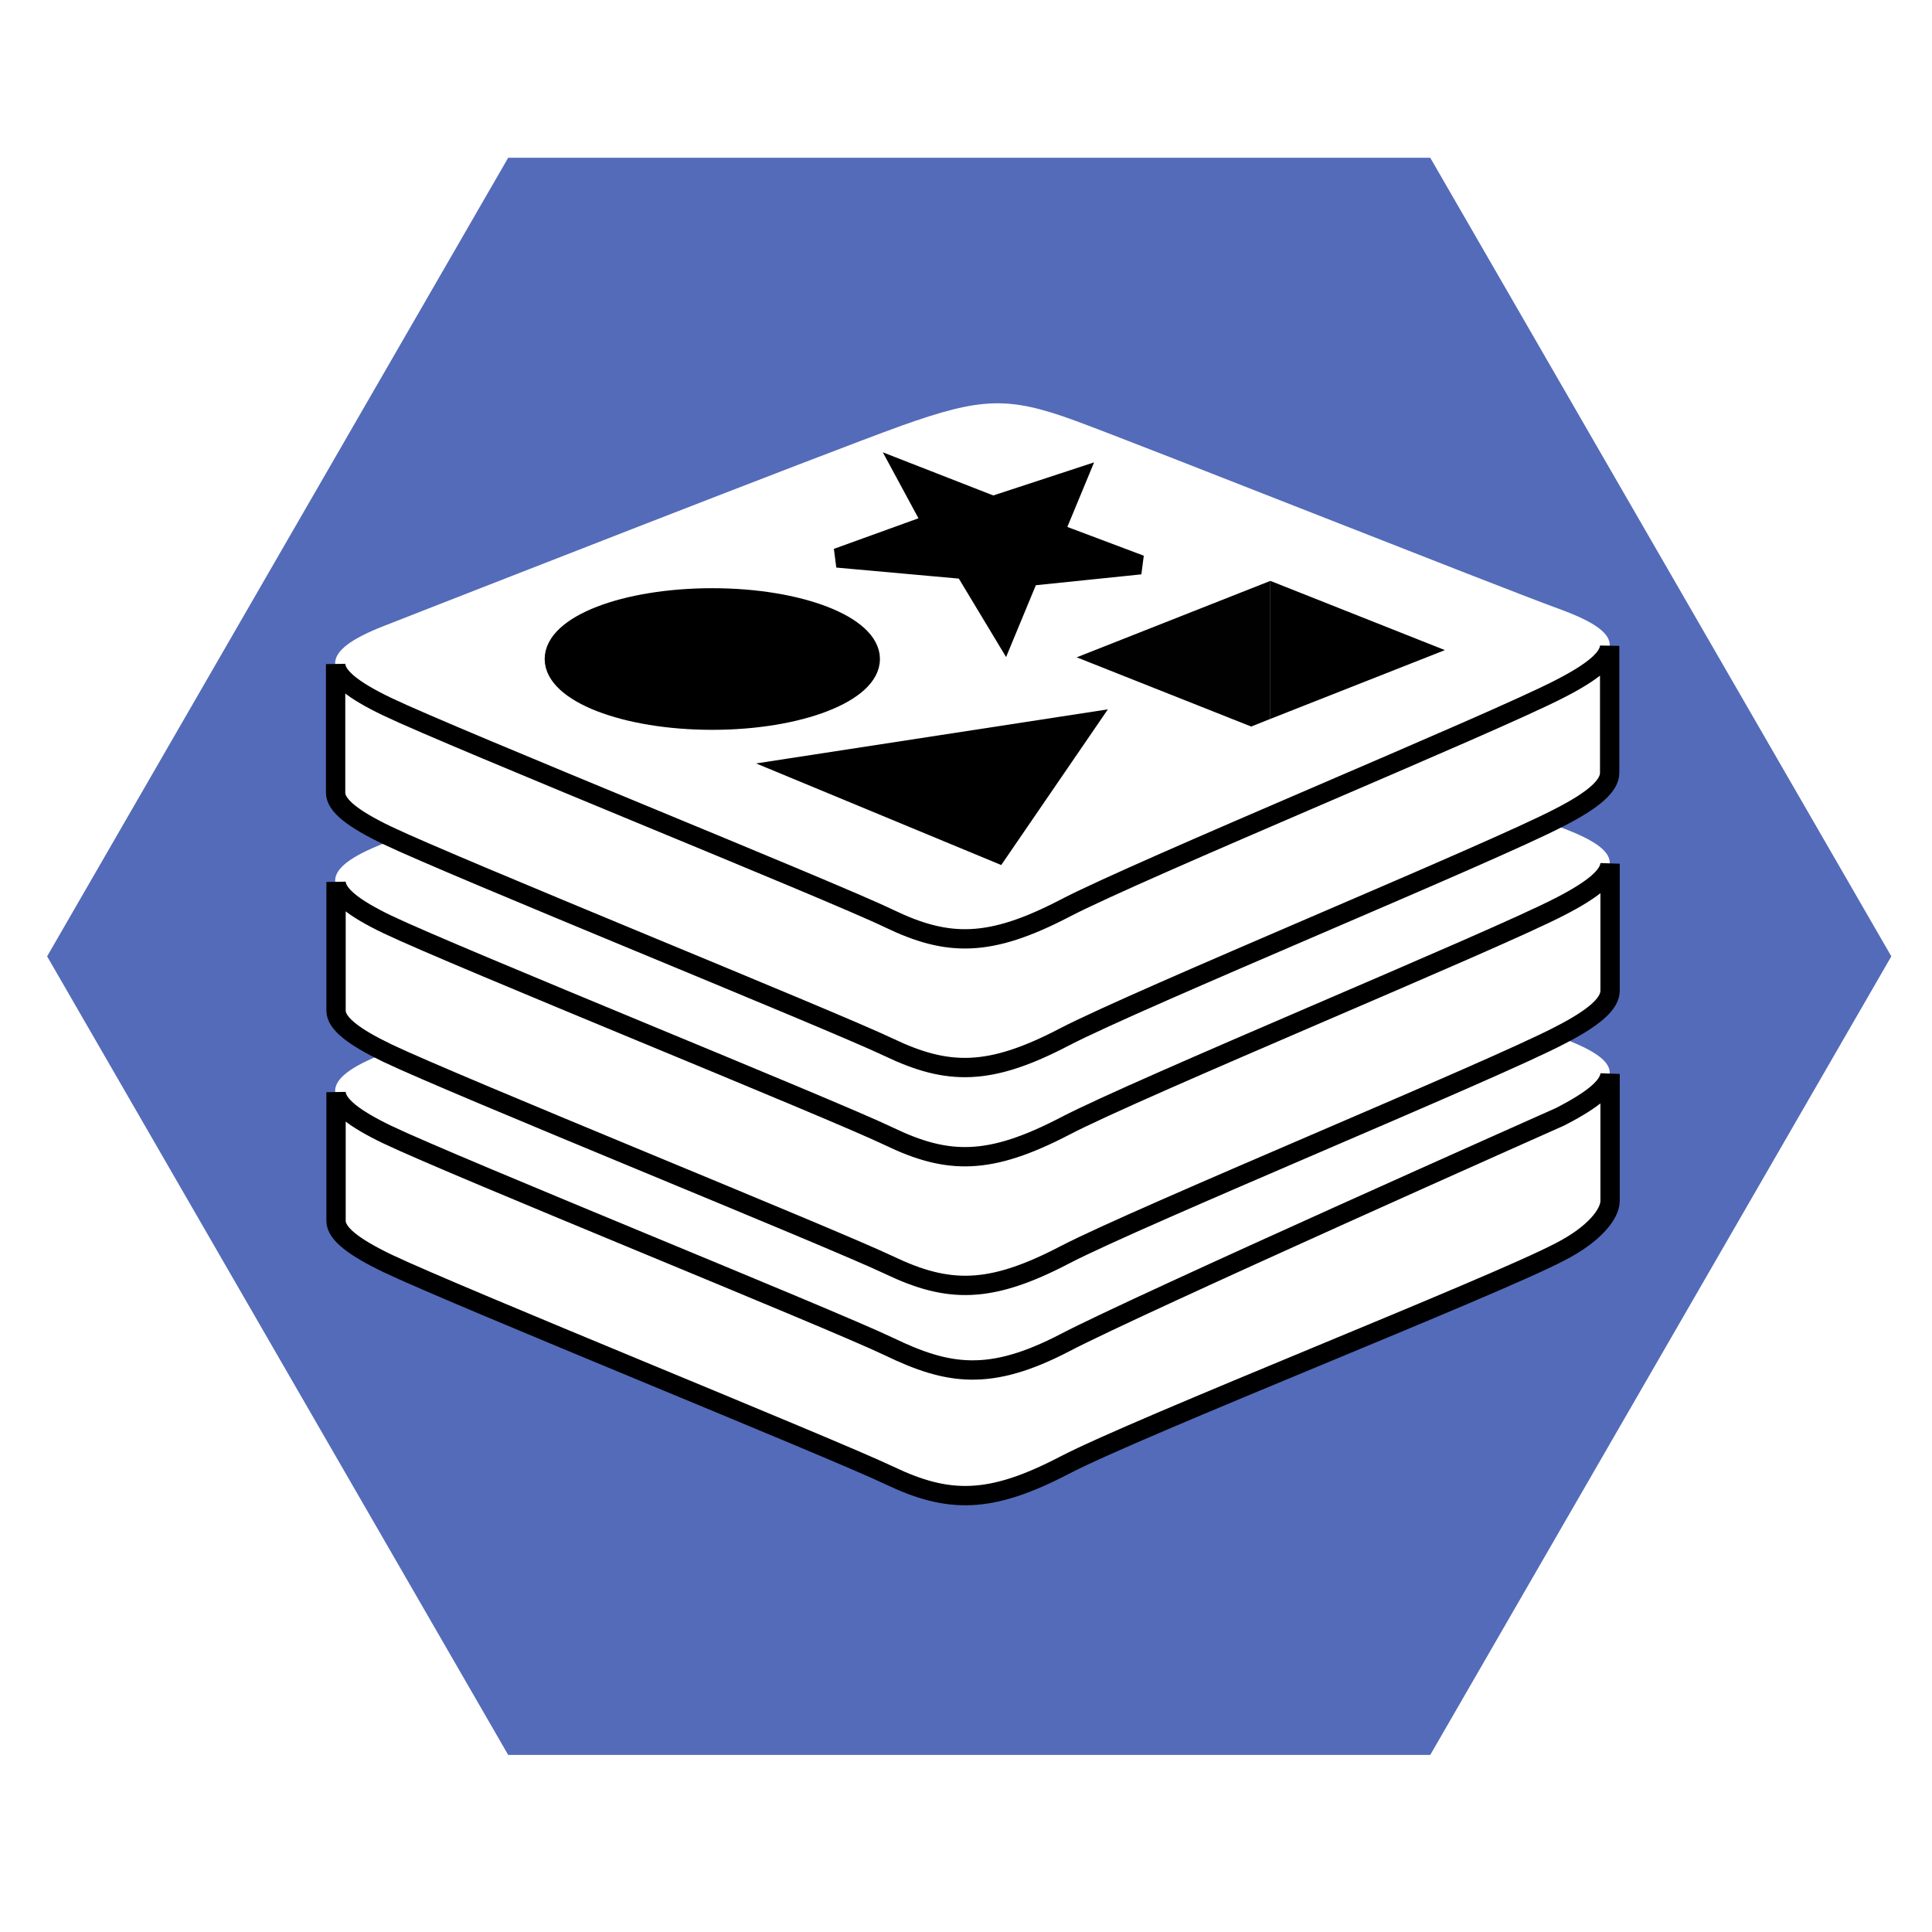
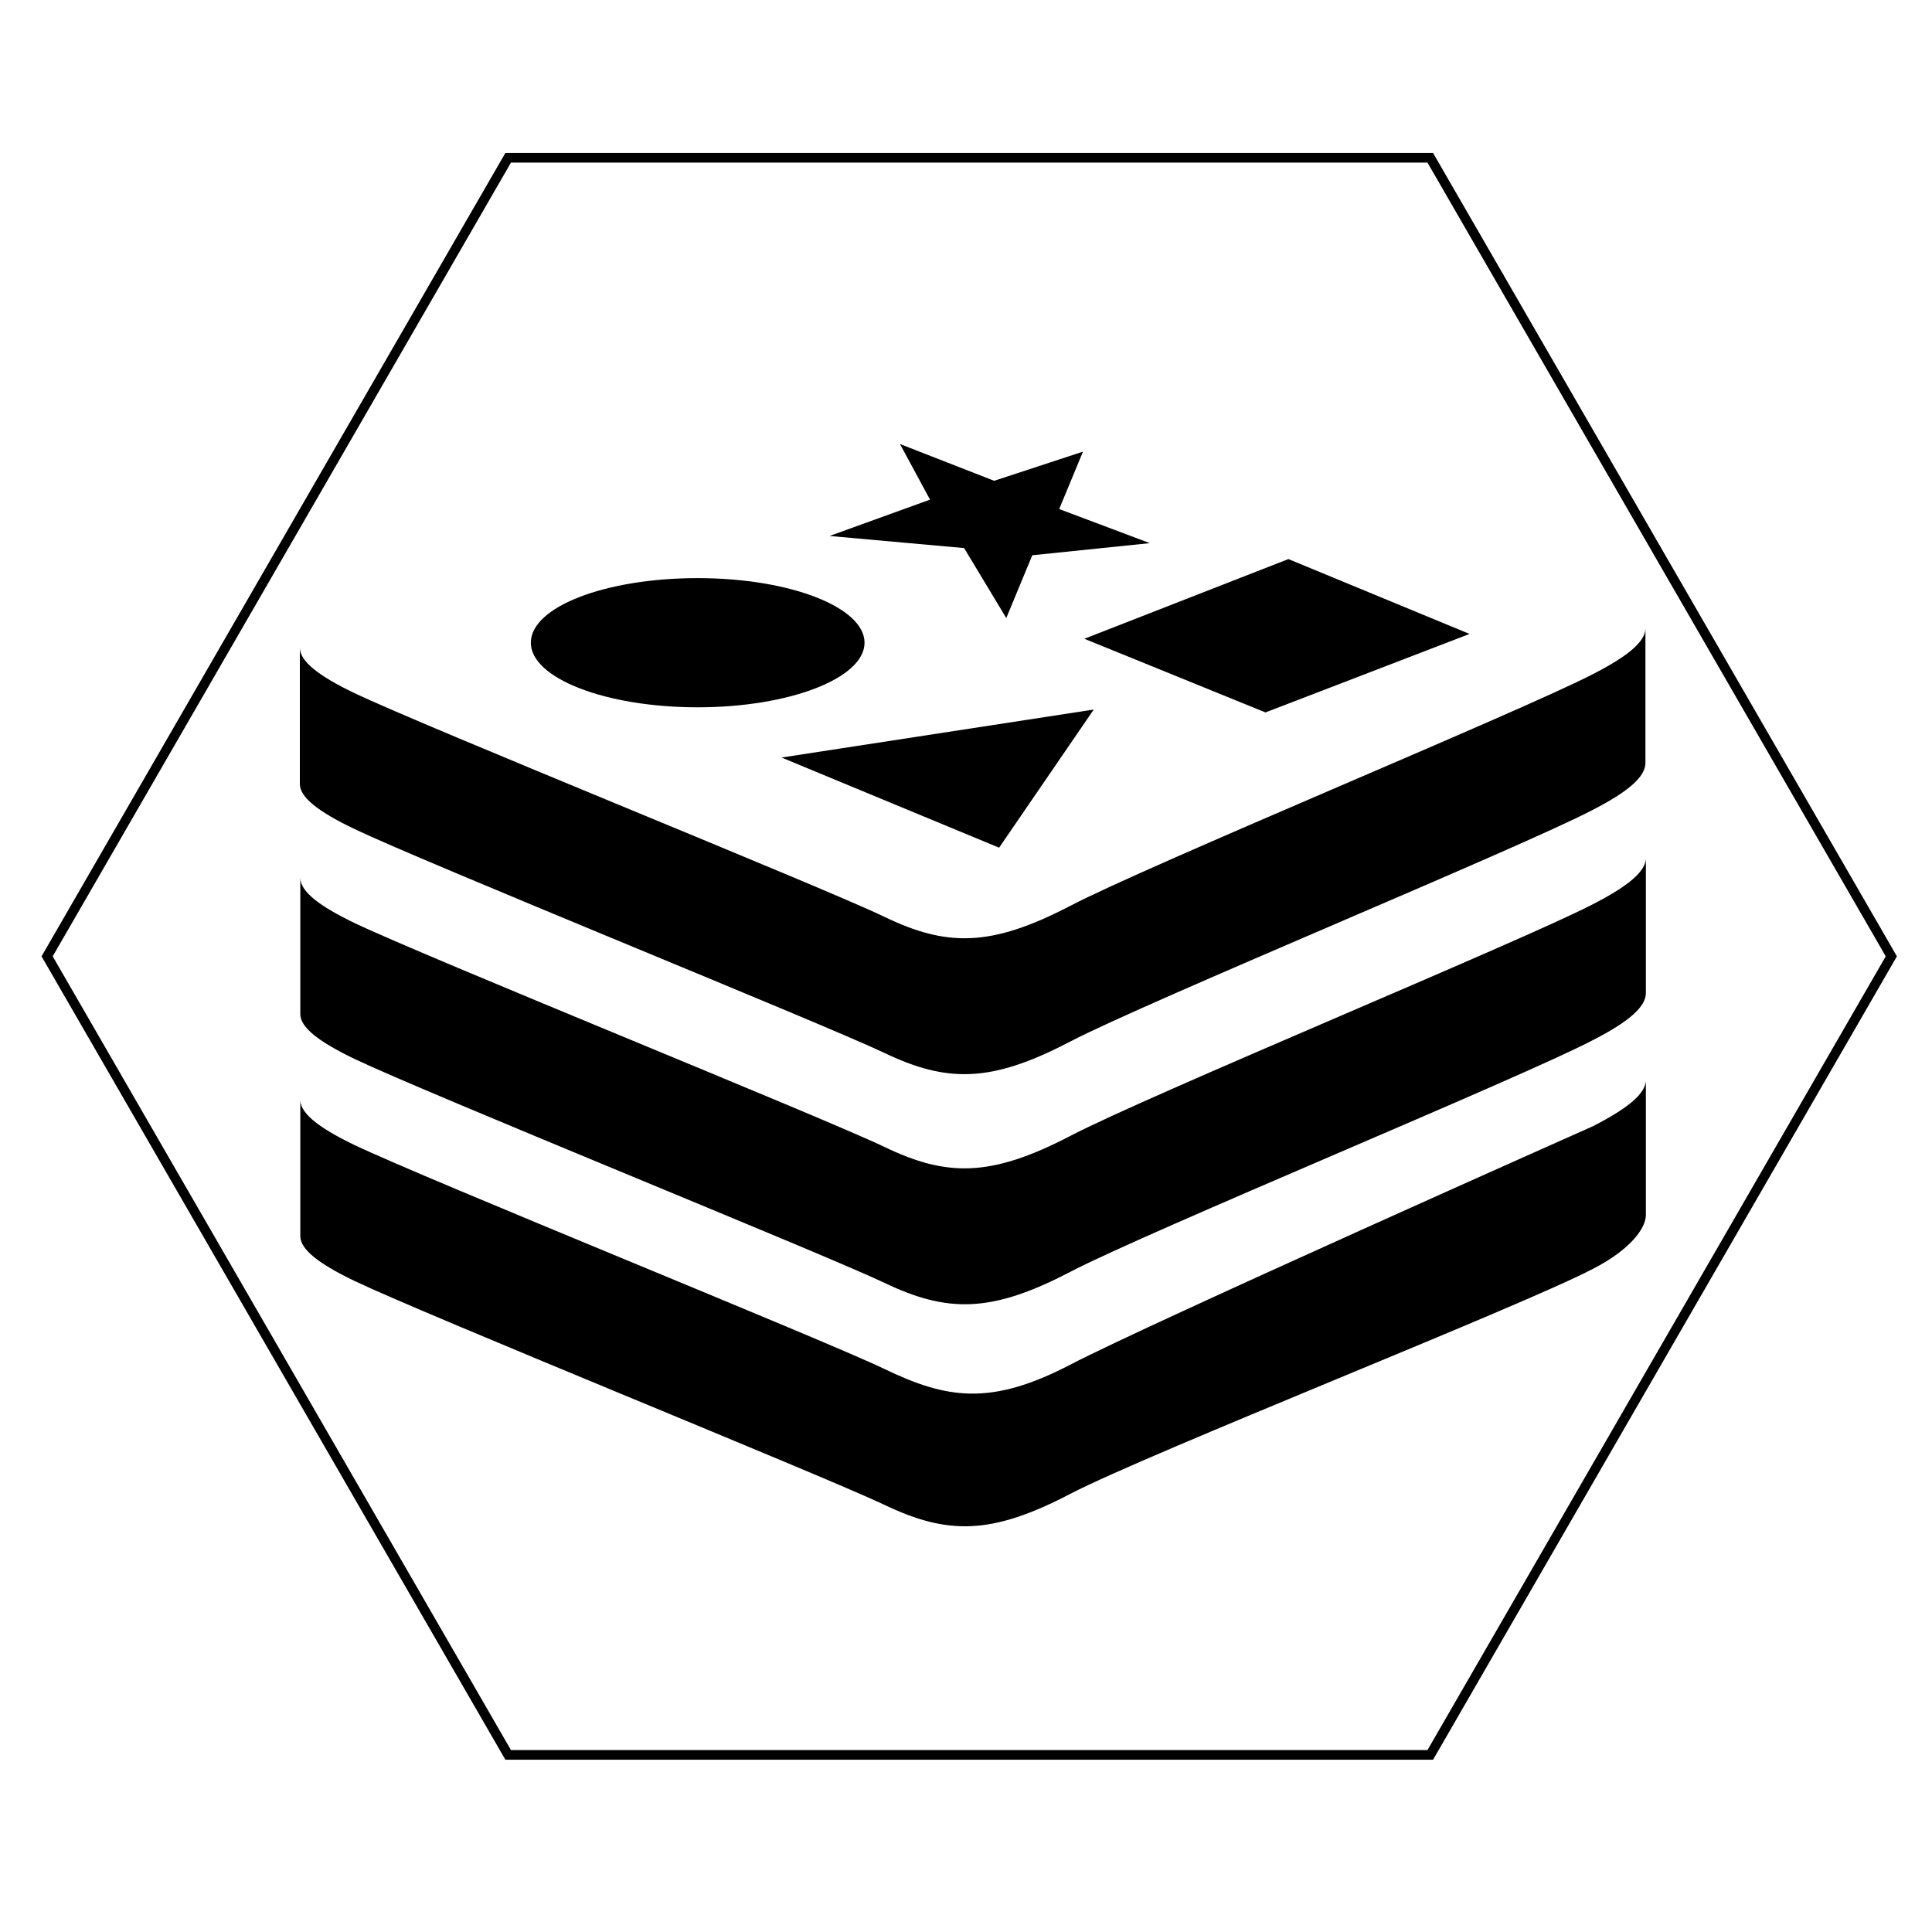
<svg xmlns="http://www.w3.org/2000/svg" style="isolation:isolate" viewBox="0 0 200 200" width="200" height="200">
  <defs>
-     <clipPath id="_clipPath_t15Ip0m6luSq1DpSErjpxR9gY2xxZpZA">
+     <clipPath id="_clipPath_yq2aYRea7HimZ2r9MoJOukN4rEAnZCv7">
      <rect width="200" height="200" />
    </clipPath>
  </defs>
-   <g clip-path="url(#_clipPath_t15Ip0m6luSq1DpSErjpxR9gY2xxZpZA)">
+   <g clip-path="url(#_clipPath_yq2aYRea7HimZ2r9MoJOukN4rEAnZCv7)">
    <g style="isolation:isolate" id="Layer 0">
-       <polygon points="52.606,181.667,4.878,99,52.606,16.333,148.061,16.333,195.789,99,148.061,181.667" fill="rgb(83,107,185)" />
+       <polygon points="52.606,181.667,4.878,99,52.606,16.333,148.061,16.333,195.789,99,148.061,181.667" fill="none" vector-effect="non-scaling-stroke" stroke-width="1" stroke="rgb(0,0,0)" stroke-linejoin="miter" stroke-linecap="square" stroke-miterlimit="3" />
    </g>
-     <g style="isolation:isolate" id="Kubernetes" />
    <g style="isolation:isolate" id="redis">
-       <g id="Group">
-         <path d=" M 161.399 63.034 C 154.541 60.528 118.272 46.109 111.326 43.559 C 104.38 41.009 101.566 41.141 93.389 44.043 C 85.212 46.988 46.613 62.111 39.755 64.793 C 32.897 67.475 33.029 69.805 40.019 73.146 C 47.009 76.487 85.828 92.181 91.938 95.083 C 98.049 97.984 102.401 98.072 110.139 94.028 C 117.92 89.983 154.365 74.992 161.399 71.299 L 161.399 71.299 C 168.521 67.65 168.257 65.54 161.399 63.034 Z  M 57.384 68.222 C 57.384 64.705 64.682 61.891 73.738 61.891 C 82.794 61.891 90.092 64.749 90.092 68.222 C 90.092 71.695 82.75 74.552 73.738 74.552 C 64.682 74.552 57.384 71.695 57.384 68.222 Z  M 103.281 88.313 L 81.959 79.476 L 112.557 74.772 L 103.281 88.313 Z  M 106.534 59.649 L 103.984 65.804 L 99.852 58.946 L 86.663 57.759 L 96.511 54.198 L 93.565 48.747 L 102.797 52.351 L 111.502 49.494 L 109.172 55.121 L 118.052 58.462 L 106.534 59.649 Z " fill="rgb(255,255,255)" />
-         <path d=" M 131.505 60.133 L 149.573 67.299 L 131.505 74.421 L 131.505 60.133 Z " fill="rgb(0,0,0)" />
-         <path d=" M 111.458 68.046 L 131.505 60.133 L 131.505 74.421 L 129.526 75.212 L 111.458 68.046 Z " fill="rgb(1,1,1)" />
-         <path d=" M 161.399 85.587 C 161.091 85.499 160.74 85.367 160.344 85.191 C 151.2 89.632 117.612 103.48 110.183 107.348 C 102.401 111.393 98.093 111.349 91.982 108.404 C 86.091 105.59 49.866 90.95 40.942 86.862 C 40.502 87.038 40.107 87.214 39.755 87.302 C 32.897 89.983 33.029 92.313 40.019 95.654 C 47.009 98.996 85.828 114.69 91.938 117.592 C 98.093 120.537 102.401 120.581 110.139 116.537 C 117.92 112.492 154.365 97.501 161.399 93.808 L 161.399 93.808 C 168.521 90.203 168.257 88.093 161.399 85.587 Z " fill="rgb(255,255,255)" />
-         <path d=" M 161.487 71.299 L 161.487 71.299 C 154.453 74.948 117.964 89.983 110.227 94.028 C 102.445 98.072 98.137 98.028 92.026 95.083 C 85.916 92.137 47.053 76.487 40.063 73.146 C 36.59 71.475 34.787 70.068 34.743 68.749 L 34.743 82.07 C 34.743 83.389 36.59 84.796 40.063 86.466 C 47.053 89.807 85.872 105.502 91.982 108.404 C 98.137 111.349 102.445 111.393 110.183 107.348 C 117.964 103.304 154.409 88.313 161.443 84.62 L 161.443 84.62 C 165.048 82.773 166.631 81.323 166.631 80.004 C 166.631 78.773 166.631 66.859 166.631 66.859 C 166.631 66.859 166.631 66.859 166.631 66.859 C 166.587 68.134 164.916 69.541 161.487 71.299 Z " fill="rgb(255,255,255)" vector-effect="non-scaling-stroke" stroke-width="2" stroke="rgb(0,0,0)" stroke-linejoin="miter" stroke-linecap="butt" stroke-miterlimit="4" />
-         <path d=" M 161.399 107.348 C 161.091 107.261 160.74 107.129 160.344 106.953 C 151.2 111.393 117.612 125.241 110.183 129.11 C 102.401 133.154 98.093 133.11 91.982 130.165 C 86.091 127.351 49.866 112.712 40.942 108.623 C 40.502 108.799 40.107 108.975 39.755 109.063 C 32.897 111.745 33.029 114.075 40.019 117.416 C 47.009 120.757 85.828 136.452 91.938 139.353 C 98.093 142.299 102.401 143.002 110.139 138.957 C 117.92 134.913 154.365 119.922 161.399 116.229 L 161.399 115.569 C 168.521 111.921 168.257 109.854 161.399 107.348 Z " fill="rgb(255,255,255)" />
-         <path d=" M 161.487 93.852 L 161.487 93.852 C 154.453 97.501 117.964 112.536 110.227 116.581 C 102.445 120.625 98.137 120.581 92.026 117.636 C 85.872 114.69 47.097 99.04 40.107 95.698 C 36.634 94.028 34.831 92.621 34.787 91.302 L 34.787 104.623 C 34.787 105.942 36.634 107.348 40.107 109.019 C 47.097 112.36 85.916 128.055 92.026 130.956 C 98.181 133.902 102.489 133.946 110.227 129.901 C 118.008 125.857 154.453 110.865 161.487 107.173 C 165.092 105.326 166.675 103.875 166.675 102.557 C 166.675 101.326 166.675 89.412 166.675 89.412 C 166.675 89.412 166.675 89.412 166.675 89.412 C 166.587 90.687 164.916 92.093 161.487 93.852 Z " fill="rgb(255,255,255)" vector-effect="non-scaling-stroke" stroke-width="2" stroke="rgb(0,0,0)" stroke-linejoin="miter" stroke-linecap="square" stroke-miterlimit="3" />
-         <path d=" M 161.487 115.613 C 161.487 115.613 117.964 134.957 110.227 139.001 C 102.445 143.046 98.137 142.343 92.026 139.397 C 85.872 136.452 47.097 120.801 40.107 117.46 C 36.634 115.789 34.831 114.382 34.787 113.064 L 34.787 126.384 C 34.787 127.703 36.634 129.11 40.107 130.78 C 47.097 134.122 85.916 149.816 92.026 152.718 C 98.181 155.663 102.489 155.707 110.227 151.663 C 118.008 147.618 154.453 133.286 161.487 129.593 C 165.092 127.747 166.675 125.637 166.675 124.318 C 166.675 123.087 166.675 111.173 166.675 111.173 C 166.675 111.173 166.675 111.173 166.675 111.173 C 166.587 112.448 164.916 113.855 161.487 115.613 Z " fill="rgb(255,255,255)" vector-effect="non-scaling-stroke" stroke-width="2" stroke="rgb(0,0,0)" stroke-linejoin="miter" stroke-linecap="butt" stroke-miterlimit="4" />
-         <path d=" M 57.384 68.222 C 57.384 64.705 64.682 61.891 73.738 61.891 C 82.794 61.891 90.092 64.749 90.092 68.222 C 90.092 71.695 82.75 74.552 73.738 74.552 C 64.682 74.552 57.384 71.695 57.384 68.222 Z " fill="rgb(0,0,0)" vector-effect="non-scaling-stroke" stroke-width="2" stroke="rgb(0,0,0)" stroke-linejoin="miter" stroke-linecap="butt" stroke-miterlimit="4" />
-         <path d=" M 103.281 88.313 L 81.959 79.476 L 112.557 74.772 L 103.281 88.313 Z " fill="rgb(0,0,0)" vector-effect="non-scaling-stroke" stroke-width="2" stroke="rgb(0,0,0)" stroke-linejoin="miter" stroke-linecap="butt" stroke-miterlimit="4" />
-         <path d=" M 106.534 59.649 L 103.984 65.804 L 99.852 58.946 L 86.663 57.759 L 96.511 54.198 L 93.565 48.747 L 102.797 52.351 L 111.502 49.494 L 109.172 55.121 L 118.052 58.462 L 106.534 59.649 Z " fill="rgb(0,0,0)" vector-effect="non-scaling-stroke" stroke-width="2" stroke="rgb(0,0,0)" stroke-linejoin="miter" stroke-linecap="butt" stroke-miterlimit="4" />
-       </g>
+       <path d=" M 164.901 69.784 L 164.901 69.784 C 157.472 73.638 118.935 89.517 110.763 93.789 C 102.544 98.06 97.994 98.014 91.54 94.903 C 85.086 91.792 44.041 75.263 36.659 71.734 C 32.991 69.969 31.087 68.484 31.04 67.091 L 31.04 81.159 C 31.04 82.552 32.991 84.038 36.659 85.802 C 44.041 89.331 85.04 105.907 91.494 108.972 C 97.994 112.082 102.544 112.129 110.716 107.857 C 118.935 103.586 157.426 87.753 164.855 83.852 L 164.855 83.852 C 168.662 81.902 170.334 80.37 170.334 78.977 C 170.334 77.677 170.334 65.094 170.334 65.094 C 170.334 65.094 170.334 65.094 170.334 65.094 C 170.287 66.441 168.523 67.927 164.901 69.784 Z " fill="rgb(0,0,0)" />
+       <path d=" M 164.901 93.603 L 164.901 93.603 C 157.472 97.457 118.935 113.336 110.763 117.608 C 102.544 121.879 97.994 121.833 91.54 118.722 C 85.04 115.611 44.088 99.082 36.705 95.553 C 33.037 93.789 31.133 92.303 31.087 90.91 L 31.087 104.979 C 31.087 106.371 33.037 107.857 36.705 109.622 C 44.088 113.15 85.086 129.726 91.54 132.791 C 98.041 135.902 102.591 135.948 110.763 131.676 C 118.981 127.405 157.472 111.572 164.901 107.672 C 168.709 105.721 170.38 104.189 170.38 102.796 C 170.38 101.496 170.38 88.913 170.38 88.913 C 170.38 88.913 170.38 88.913 170.38 88.913 C 170.287 90.26 168.523 91.746 164.901 93.603 Z " fill="rgb(0,0,0)" />
+       <path d=" M 164.901 116.586 C 164.901 116.586 118.935 137.016 110.763 141.288 C 102.544 145.559 97.994 144.816 91.54 141.706 C 85.04 138.595 44.088 122.065 36.705 118.536 C 33.037 116.772 31.133 115.286 31.087 113.893 L 31.087 127.962 C 31.087 129.355 33.037 130.841 36.705 132.605 C 44.088 136.134 85.086 152.71 91.54 155.774 C 98.041 158.885 102.591 158.931 110.763 154.66 C 118.981 150.388 157.472 135.252 164.901 131.351 C 168.709 129.401 170.38 127.173 170.38 125.78 C 170.38 124.48 170.38 111.897 170.38 111.897 C 170.38 111.897 170.38 111.897 170.38 111.897 C 170.287 113.243 168.523 114.729 164.901 116.586 Z " fill="rgb(0,0,0)" />
+       <path d=" M 54.952 66.534 C 54.952 62.819 62.66 59.847 72.225 59.847 C 81.79 59.847 89.497 62.866 89.497 66.534 C 89.497 70.202 81.743 73.22 72.225 73.22 C 62.66 73.22 54.952 70.202 54.952 66.534 Z  M 103.427 87.753 L 80.907 78.42 L 113.224 73.452 L 103.427 87.753 Z  M 106.862 57.48 L 104.169 63.98 L 99.805 56.737 L 85.876 55.483 L 96.276 51.722 L 93.165 45.965 L 102.916 49.772 L 112.109 46.754 L 109.648 52.697 L 119.027 56.226 L 106.862 57.48 Z " fill="rgb(0,0,0)" />
+       <path d=" M 112.25 66.125 L 133.375 57.875 L 152.125 65.625 L 131 73.75 L 112.25 66.125 Z " fill="rgb(0,0,0)" />
    </g>
  </g>
</svg>
